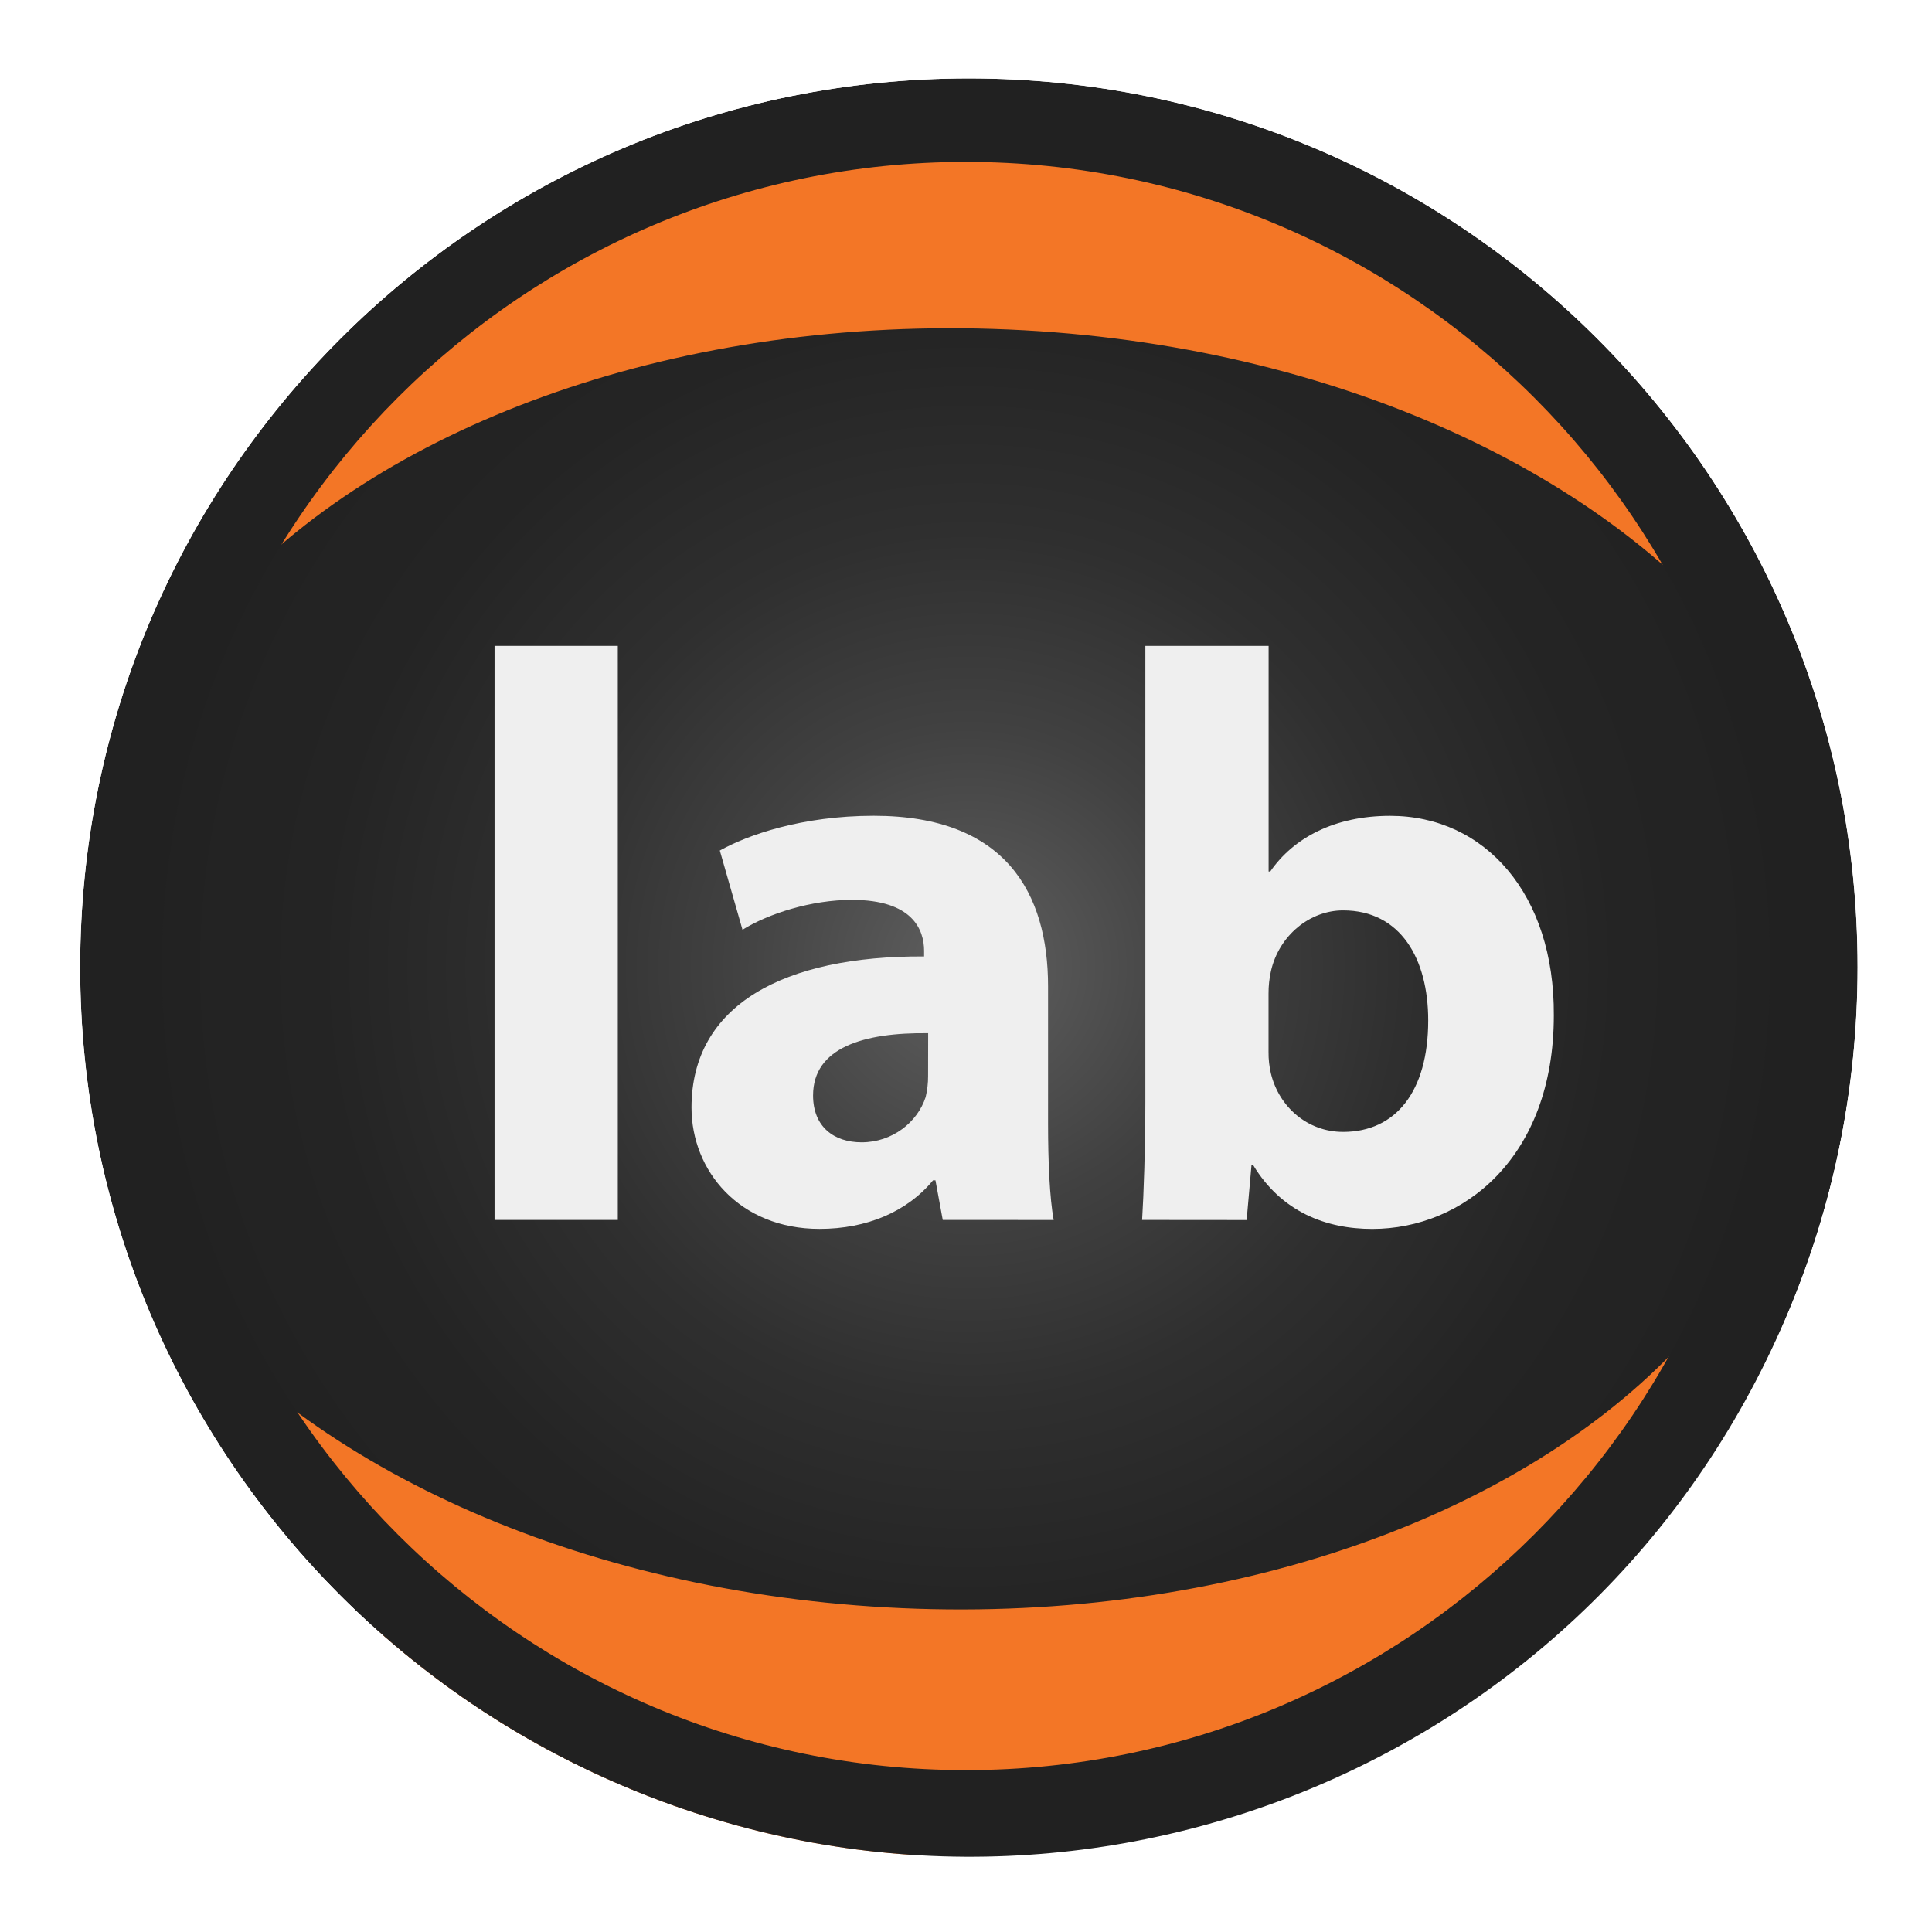
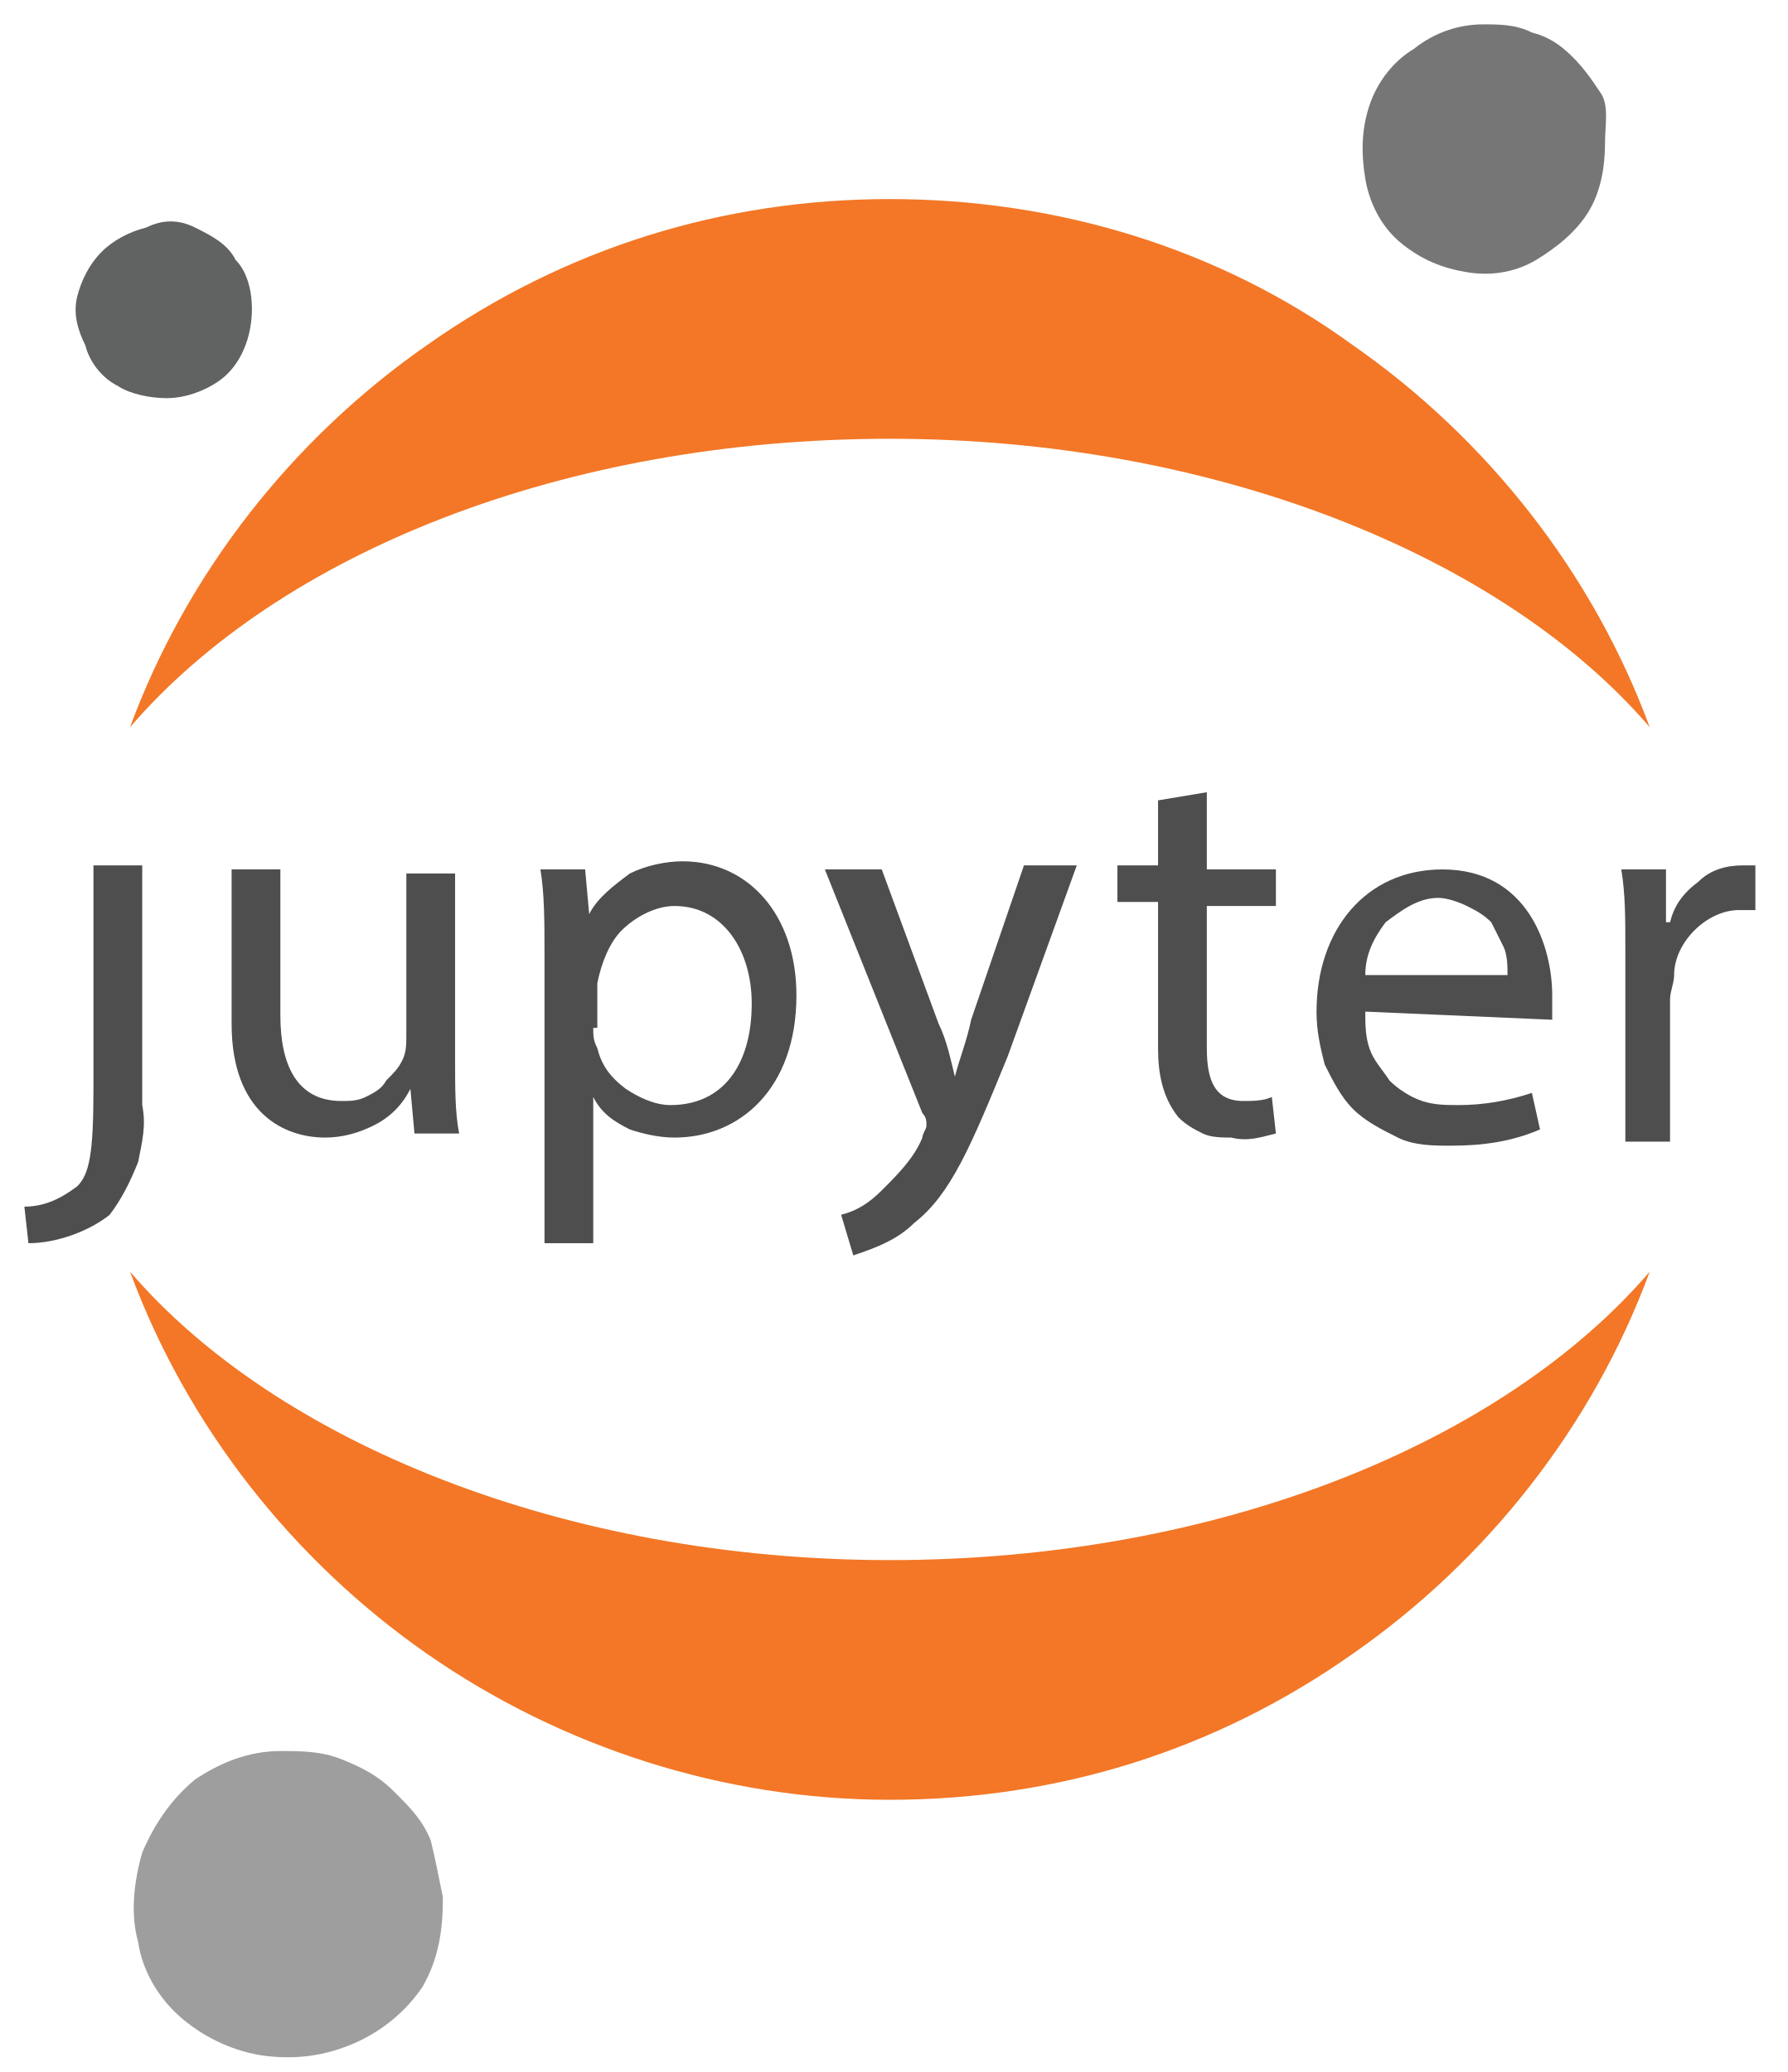
- <svg xmlns="http://www.w3.org/2000/svg" xmlns:xlink="http://www.w3.org/1999/xlink" width="1034.54" height="1034.53" viewBox="0 0 1034.54 1034.53">
-   <defs>
-     <radialGradient id="radial-gradient" cx="4502.02" cy="7209.75" r="7.44" gradientTransform="translate(-6690.76 5019.88) rotate(-90)" gradientUnits="userSpaceOnUse">
-       <stop offset="0" stop-color="#616161" />
-       <stop offset="0.05" stop-color="#5a5a5a" />
-       <stop offset="0.27" stop-color="#414141" />
-       <stop offset="0.49" stop-color="#2f2f2f" />
-       <stop offset="0.73" stop-color="#242424" />
-       <stop offset="1" stop-color="#212121" />
-     </radialGradient>
-     <linearGradient id="linear-gradient" x1="512.17" y1="520" x2="512.17" y2="504" gradientUnits="userSpaceOnUse">
-       <stop offset="0" stop-color="#bdbdbd" />
-       <stop offset="0.01" stop-color="#bebebe" />
-       <stop offset="0.26" stop-color="#dadada" />
-       <stop offset="0.51" stop-color="#efefef" />
-       <stop offset="0.76" stop-color="#fbfbfb" />
-       <stop offset="1" stop-color="#fff" />
-     </linearGradient>
-     <clipPath id="clip-path" transform="translate(6.82 5.86)">
-       <path d="M505.42,508.91h0a7.41,7.41,0,0,1,9.84-3.65h0a7.43,7.43,0,0,1,3.66,9.85h0a7.41,7.41,0,0,1-9.84,3.65h0A7.43,7.43,0,0,1,505.42,508.91Z" style="fill: none" />
-     </clipPath>
-     <radialGradient id="radial-gradient-2" cx="4502.27" cy="7209.33" r="14.87" xlink:href="#radial-gradient" />
-     <linearGradient id="linear-gradient-2" x1="511.75" y1="527.75" x2="511.75" y2="495.75" xlink:href="#linear-gradient" />
-     <clipPath id="clip-path-2" transform="translate(6.82 5.86)">
-       <path d="M498.25,505.58h0a14.83,14.83,0,0,1,19.69-7.29h0a14.87,14.87,0,0,1,7.33,19.7h0a14.83,14.83,0,0,1-19.69,7.29h0A14.87,14.87,0,0,1,498.25,505.58Z" style="fill: none" />
-     </clipPath>
-     <radialGradient id="radial-gradient-3" cx="4501.96" cy="7209.57" r="22.31" gradientTransform="translate(-6690.77 5019.88) rotate(-90)" xlink:href="#radial-gradient" />
-     <linearGradient id="linear-gradient-3" x1="511.99" y1="536.06" x2="511.99" y2="488.06" xlink:href="#linear-gradient" />
-     <clipPath id="clip-path-3" transform="translate(6.82 5.86)">
-       <path d="M491.73,502.8h0a22.25,22.25,0,0,1,29.53-10.94h0a22.31,22.31,0,0,1,11,29.55h0a22.25,22.25,0,0,1-29.53,10.94h0A22.31,22.31,0,0,1,491.73,502.8Z" style="fill: none" />
-     </clipPath>
-     <radialGradient id="radial-gradient-4" cx="4502.02" cy="7209.57" r="29.74" gradientTransform="translate(-6690.77 5019.88) rotate(-90)" xlink:href="#radial-gradient" />
-     <linearGradient id="linear-gradient-4" x1="511.99" y1="544" x2="511.99" y2="480" xlink:href="#linear-gradient" />
-     <clipPath id="clip-path-4" transform="translate(6.82 5.86)">
-       <path d="M485,499.65h0a29.67,29.67,0,0,1,39.38-14.59h0A29.75,29.75,0,0,1,539,524.46h0a29.67,29.67,0,0,1-39.38,14.59h0A29.75,29.75,0,0,1,485,499.65Z" style="fill: none" />
-     </clipPath>
-     <radialGradient id="radial-gradient-5" cx="4501.02" cy="7209.57" r="475.88" gradientTransform="translate(-382.39 1080.49) rotate(-90) scale(0.13 0.12)" xlink:href="#radial-gradient" />
-     <linearGradient id="linear-gradient-5" x1="511.99" y1="576" x2="511.99" y2="448" xlink:href="#linear-gradient" />
-     <clipPath id="clip-path-5" transform="translate(6.82 5.86)">
-       <path d="M458,487.31h0a59.34,59.34,0,0,1,78.75-29.18h0A59.5,59.5,0,0,1,566,536.93h0a59.34,59.34,0,0,1-78.75,29.18h0A59.5,59.5,0,0,1,458,487.31Z" style="fill: none" />
-     </clipPath>
-     <radialGradient id="radial-gradient-6" cx="4501.02" cy="7209.57" r="475.88" gradientTransform="translate(-1283.59 1643.12) rotate(-90) scale(0.25 0.25)" xlink:href="#radial-gradient" />
-     <linearGradient id="linear-gradient-6" x1="511.99" y1="640" x2="511.99" y2="384" xlink:href="#linear-gradient" />
-     <clipPath id="clip-path-6" transform="translate(6.82 5.86)">
-       <path d="M403.93,462.61h0a118.67,118.67,0,0,1,157.5-58.35h0a119,119,0,0,1,58.62,157.6h0a118.67,118.67,0,0,1-157.5,58.35h0A119,119,0,0,1,403.93,462.61Z" style="fill: none" />
-     </clipPath>
-     <radialGradient id="radial-gradient-7" cx="4503.02" cy="7209.57" r="475.88" gradientTransform="translate(-3085.98 2768.37) rotate(-90) scale(0.5 0.5)" xlink:href="#radial-gradient" />
-     <linearGradient id="linear-gradient-7" x1="511.99" y1="767" x2="511.99" y2="255" xlink:href="#linear-gradient" />
-     <clipPath id="clip-path-7" transform="translate(6.82 5.86)">
-       <path d="M295.87,412.22h0C350.47,293,491.51,240.7,610.87,295.52h0c119.36,54.81,171.86,195.93,117.25,315.2h0C673.51,730,532.48,782.24,413.11,727.43h0C293.75,672.61,241.26,531.49,295.87,412.22Z" style="fill: none" />
-     </clipPath>
-     <radialGradient id="radial-gradient-8" cx="4502.02" cy="7209.57" r="475.88" gradientTransform="translate(-6690.77 5019.88) rotate(-90)" xlink:href="#radial-gradient" />
-     <linearGradient id="linear-gradient-8" x1="511.99" y1="1024" x2="511.99" y2="0" xlink:href="#linear-gradient">
-       <stop offset="50%" stop-color="white">
-         <animate attributeName="stop-color" dur="1.5s" values="#777777;#ffffff;#777777" repeatCount="indefinite" />
-       </stop>
-     </linearGradient>
-     <clipPath id="clip-path-8" transform="translate(6.82 5.86)">
-       <path d="M79.74,314.45h0C189,75.91,471-28.59,709.75,81h0c238.73,109.63,343.71,391.87,234.5,630.41h0C835,950,553,1054.48,314.24,944.86h0C75.51,835.23-29.48,553,79.74,314.45Z" style="fill: none" />
-     </clipPath>
-   </defs>
-   <g id="_16X16" data-name="16X16">
-     <rect x="511.55" y="510.43" width="14.87" height="14.87" rx="7.44" ry="7.44" style="fill: url(#radial-gradient)" />
-     <path d="M512.17,504.56a7.44,7.44,0,0,1,7.44,7.44h0a7.44,7.44,0,0,1-7.44,7.44h0a7.44,7.44,0,0,1-7.44-7.44h0a7.44,7.44,0,0,1,7.44-7.44h0m0-.56a8,8,0,1,0,8,8,8,8,0,0,0-8-8Z" transform="translate(6.82 5.86)" style="fill: url(#linear-gradient)" />
-     <g style="clip-path: url(#clip-path)">
-       <g id="Canvas">
-         <g id="logo">
-           <g id="g">
-             <g id="path">
-               <g id="path8_fill" data-name="path8 fill">
-                 <path id="path1_fill" data-name="path1 fill" d="M511.74,517.37a8.39,8.39,0,0,1-6.28-2.69,6.8,6.8,0,0,0,2.36,3.37,6.73,6.73,0,0,0,10.37-3A8.39,8.39,0,0,1,511.74,517.37Z" transform="translate(6.82 5.86)" style="fill: #f37626" />
-               </g>
-             </g>
-             <g id="path-2" data-name="path">
-               <g id="path9_fill" data-name="path9 fill">
-                 <path id="path2_fill" data-name="path2 fill" d="M512.38,506.66a8.39,8.39,0,0,1,6.28,2.69A6.8,6.8,0,0,0,516.3,506a6.73,6.73,0,0,0-10.37,3A8.4,8.4,0,0,1,512.38,506.66Z" transform="translate(6.82 5.86)" style="fill: #f37626" />
-               </g>
-             </g>
-           </g>
-         </g>
-       </g>
-       <path d="M512.15,520.07a8.08,8.08,0,1,1,8.08-8.08A8.09,8.09,0,0,1,512.15,520.07Zm0-14.81a6.73,6.73,0,1,0,6.73,6.73A6.74,6.74,0,0,0,512.15,505.26Z" transform="translate(6.82 5.86)" style="fill: #212121" />
-     </g>
-     <path d="M508.2,509.31h1v4.8h-1Z" transform="translate(6.82 5.86)" style="fill: #efefef" />
-     <path d="M512,514.12l-.06-.33h0a1.2,1.2,0,0,1-.95.41,1,1,0,0,1-1.07-1c0-.86.77-1.27,1.95-1.26v0c0-.18-.09-.43-.6-.43a1.87,1.87,0,0,0-.92.25l-.19-.66a2.74,2.74,0,0,1,1.29-.29,1.29,1.29,0,0,1,1.46,1.43v1.15a5.12,5.12,0,0,0,0,.8Zm-.12-1.56c-.54,0-1,.12-1,.52a.37.37,0,0,0,.41.39.56.56,0,0,0,.54-.38.74.74,0,0,0,0-.18Z" transform="translate(6.82 5.86)" style="fill: #efefef" />
-     <path d="M513.62,514.12c0-.22,0-.62,0-1v-3.81h1v1.89h0a1.17,1.17,0,0,1,1-.47c.79,0,1.38.66,1.37,1.67a1.59,1.59,0,0,1-1.52,1.79,1.1,1.1,0,0,1-1-.53h0l0,.46Zm1.06-1.41a.75.75,0,0,0,0,.18.62.62,0,0,0,.6.49c.44,0,.71-.34.71-.93s-.23-.92-.71-.92a.64.64,0,0,0-.6.51.85.85,0,0,0,0,.19Z" transform="translate(6.82 5.86)" style="fill: #efefef" />
+ <svg xmlns="http://www.w3.org/2000/svg" version="1.1" id="Layer_1" x="0px" y="0px" viewBox="0 0 44 51" style="enable-background:new 0 0 44 51;" xml:space="preserve">
+   <style type="text/css">
+ 	.st0{fill:#4E4E4E;}
+ 	.st1{fill:#767677;}
+ 	.st2{fill:#F37726;}
+ 	.st3{fill:#9E9E9E;}
+ 	.st4{fill:#616262;}
+ </style>
+   <g id="g">
+     <path id="path0_fill" class="st0" d="M2.3,26.8c0,1.6-0.1,2.1-0.4,2.4c-0.4,0.3-0.8,0.5-1.3,0.5l0.1,0.9c0.7,0,1.5-0.3,2-0.7   c0.3-0.4,0.5-0.8,0.7-1.3c0.1-0.5,0.2-0.9,0.1-1.4v-5.9H2.3V26.8L2.3,26.8z" />
+     <path id="path1_fill" class="st0" d="M11.2,26.1c0,0.7,0,1.3,0.1,1.8h-1.1l-0.1-1.1c-0.2,0.4-0.5,0.7-0.9,0.9   c-0.4,0.2-0.8,0.3-1.2,0.3c-1,0-2.3-0.6-2.3-2.8v-3.8h1.2V25c0,1.2,0.4,2.1,1.5,2.1c0.2,0,0.4,0,0.6-0.1s0.4-0.2,0.5-0.4   c0.2-0.2,0.3-0.3,0.4-0.5c0.1-0.2,0.1-0.4,0.1-0.6v-4h1.2L11.2,26.1L11.2,26.1z" />
+     <path id="path2_fill" class="st0" d="M13.4,23.5c0-0.8,0-1.5-0.1-2.1h1.1l0.1,1.1c0.2-0.4,0.6-0.7,1-1c0.4-0.2,0.9-0.3,1.3-0.3   c1.6,0,2.8,1.3,2.8,3.3c0,2.3-1.4,3.5-3,3.5c-0.4,0-0.8-0.1-1.1-0.2c-0.4-0.2-0.7-0.4-0.9-0.8l0,0v3.6h-1.2V23.5L13.4,23.5z    M14.6,25.3c0,0.2,0,0.3,0.1,0.5c0.1,0.4,0.3,0.7,0.7,1c0.3,0.2,0.7,0.4,1.1,0.4c1.3,0,2-1,2-2.5c0-1.3-0.7-2.4-1.9-2.4   c-0.5,0-1,0.3-1.3,0.6s-0.5,0.8-0.6,1.3V25.3z" />
+     <path id="path3_fill" class="st0" d="M21.7,21.4l1.4,3.8c0.2,0.4,0.3,0.9,0.4,1.3c0.1-0.4,0.3-0.9,0.4-1.4l1.3-3.8h1.3L24.8,26   c-0.9,2.2-1.4,3.4-2.3,4.1c-0.4,0.4-0.9,0.6-1.5,0.8l-0.3-1c0.4-0.1,0.7-0.3,1-0.6c0.4-0.4,0.8-0.8,1-1.3c0-0.1,0.1-0.2,0.1-0.3   c0-0.1,0-0.2-0.1-0.3l-2.4-6L21.7,21.4L21.7,21.4z" />
+     <path id="path4_fill" class="st0" d="M29.7,19.5v1.9h1.7v0.9h-1.7v3.5c0,0.8,0.2,1.3,0.9,1.3c0.2,0,0.5,0,0.7-0.1l0.1,0.9   C31,28,30.7,28.1,30.3,28c-0.2,0-0.5,0-0.7-0.1c-0.2-0.1-0.4-0.2-0.6-0.4c-0.4-0.5-0.5-1.1-0.5-1.7v-3.6h-1v-0.9h1v-1.6L29.7,19.5z   " />
+     <path id="path5_fill" class="st0" d="M33.6,24.9c0,0.3,0,0.6,0.1,0.9c0.1,0.3,0.3,0.5,0.5,0.8c0.2,0.2,0.5,0.4,0.8,0.5   c0.3,0.1,0.6,0.1,0.9,0.1c0.6,0,1.2-0.1,1.8-0.3l0.2,0.9c-0.7,0.3-1.4,0.4-2.2,0.4c-0.4,0-0.9,0-1.3-0.2c-0.4-0.2-0.8-0.4-1.1-0.7   c-0.3-0.3-0.5-0.7-0.7-1.1c-0.1-0.4-0.2-0.8-0.2-1.3c0-2,1.2-3.5,3.1-3.5c2.1,0,2.7,1.9,2.7,3.1c0,0.2,0,0.4,0,0.6L33.6,24.9   L33.6,24.9z M37.1,24c0-0.2,0-0.5-0.1-0.7c-0.1-0.2-0.2-0.4-0.3-0.6c-0.2-0.2-0.4-0.3-0.6-0.4c-0.2-0.1-0.5-0.2-0.7-0.2   c-0.5,0-0.9,0.3-1.3,0.6c-0.3,0.4-0.5,0.8-0.5,1.3H37.1z" />
+     <path id="path6_fill" class="st0" d="M40,23.4c0-0.8,0-1.4-0.1-2H41v1.3h0.1c0.1-0.4,0.3-0.7,0.7-1c0.3-0.3,0.7-0.4,1.1-0.4   c0.1,0,0.2,0,0.3,0v1.1c-0.1,0-0.3,0-0.4,0c-0.4,0-0.8,0.2-1.1,0.5c-0.3,0.3-0.5,0.7-0.5,1.1c0,0.2-0.1,0.4-0.1,0.6v3.5H40L40,23.4   L40,23.4z" />
  </g>
-   <g id="_32x32" data-name="32x32">
-     <rect x="503.7" y="502.74" width="29.74" height="29.74" rx="14.87" ry="14.87" style="fill: url(#radial-gradient-2)" />
-     <path d="M511.75,496.88a14.87,14.87,0,0,1,14.87,14.87h0a14.87,14.87,0,0,1-14.87,14.87h0a14.87,14.87,0,0,1-14.87-14.87h0a14.87,14.87,0,0,1,14.87-14.87h0m0-1.13a16,16,0,1,0,16,16,16,16,0,0,0-16-16Z" transform="translate(6.82 5.86)" style="fill: url(#linear-gradient-2)" />
-     <g style="clip-path: url(#clip-path-2)">
-       <g id="Canvas-2" data-name="Canvas">
-         <g id="logo-2" data-name="logo">
-           <g id="g-2" data-name="g">
-             <g id="path-3" data-name="path">
-               <g id="path8_fill-2" data-name="path8 fill">
-                 <path id="path1_fill-2" data-name="path1 fill" d="M510.89,522.49c-5.47-.18-10.18-2.33-12.57-5.37a13.59,13.59,0,0,0,4.72,6.75,13.45,13.45,0,0,0,20.73-5.92C521.2,520.82,516.36,522.67,510.89,522.49Z" transform="translate(6.82 5.86)" style="fill: #f37626" />
-               </g>
-             </g>
-             <g id="path-4" data-name="path">
-               <g id="path9_fill-2" data-name="path9 fill">
-                 <path id="path2_fill-2" data-name="path2 fill" d="M512.16,501.07c5.47.18,10.18,2.33,12.57,5.37A13.59,13.59,0,0,0,520,499.7a13.45,13.45,0,0,0-20.73,5.92C501.86,502.75,506.69,500.9,512.16,501.07Z" transform="translate(6.82 5.86)" style="fill: #f37626" />
-               </g>
-             </g>
-           </g>
-         </g>
-       </g>
-       <path d="M511.71,527.9a16.16,16.16,0,1,1,16.16-16.16A16.18,16.18,0,0,1,511.71,527.9Zm0-29.62a13.46,13.46,0,1,0,13.46,13.46A13.47,13.47,0,0,0,511.71,498.28Z" transform="translate(6.82 5.86)" style="fill: #212121" />
-     </g>
-     <path d="M503.81,506.38h2.06V516h-2.06Z" transform="translate(6.82 5.86)" style="fill: #efefef" />
-     <path d="M511.31,516l-.12-.66h0a2.39,2.39,0,0,1-1.9.81,2,2,0,0,1-2.14-2c0-1.72,1.55-2.54,3.89-2.53v-.09c0-.35-.19-.85-1.21-.85a3.74,3.74,0,0,0-1.83.5l-.38-1.33a5.49,5.49,0,0,1,2.58-.58,2.58,2.58,0,0,1,2.92,2.85v2.3a10.23,10.23,0,0,0,.09,1.61Zm-.24-3.12c-1.08,0-1.93.24-1.93,1a.74.74,0,0,0,.81.78,1.13,1.13,0,0,0,1.07-.76,1.47,1.47,0,0,0,0-.35Z" transform="translate(6.82 5.86)" style="fill: #efefef" />
-     <path d="M514.65,516c0-.43.05-1.23.05-2v-7.63h2.06v3.77h0a2.34,2.34,0,0,1,2-.93c1.59,0,2.75,1.31,2.74,3.34,0,2.38-1.52,3.57-3,3.57a2.2,2.2,0,0,1-2-1.07h0l-.08.92Zm2.12-2.81a1.5,1.5,0,0,0,0,.37,1.25,1.25,0,0,0,1.21,1c.88,0,1.42-.68,1.42-1.87,0-1-.46-1.84-1.42-1.84a1.28,1.28,0,0,0-1.21,1,1.7,1.7,0,0,0,0,.38Z" transform="translate(6.82 5.86)" style="fill: #efefef" />
-   </g>
-   <g id="_48x48" data-name="48x48">
-     <rect x="496.5" y="495.61" width="44.61" height="44.61" rx="22.31" ry="22.31" style="fill: url(#radial-gradient-3)" />
-     <path d="M512,489.75a22.31,22.31,0,0,1,22.31,22.31h0A22.31,22.31,0,0,1,512,534.37h0a22.31,22.31,0,0,1-22.31-22.31h0A22.31,22.31,0,0,1,512,489.75h0m0-1.69a24,24,0,1,0,24,24,24,24,0,0,0-24-24Z" transform="translate(6.82 5.86)" style="fill: url(#linear-gradient-3)" />
-     <g style="clip-path: url(#clip-path-3)">
-       <g id="Canvas-3" data-name="Canvas">
-         <g id="logo-3" data-name="logo">
-           <g id="g-3" data-name="g">
-             <g id="path-5" data-name="path">
-               <g id="path8_fill-3" data-name="path8 fill">
-                 <path id="path1_fill-3" data-name="path1 fill" d="M510.7,528.16c-8.2-.27-15.27-3.5-18.85-8.06a20.39,20.39,0,0,0,7.07,10.12,20.18,20.18,0,0,0,31.1-8.89C526.16,525.66,518.9,528.43,510.7,528.16Z" transform="translate(6.82 5.86)" style="fill: #f37626" />
-               </g>
-             </g>
-             <g id="path-6" data-name="path">
-               <g id="path9_fill-3" data-name="path9 fill">
-                 <path id="path2_fill-3" data-name="path2 fill" d="M512.6,496c8.2.27,15.27,3.5,18.85,8.06A20.39,20.39,0,0,0,524.38,494a20.18,20.18,0,0,0-31.1,8.89C497.15,498.55,504.4,495.78,512.6,496Z" transform="translate(6.82 5.86)" style="fill: #f37626" />
-               </g>
-             </g>
-           </g>
-         </g>
-       </g>
-       <path d="M511.92,536.28A24.25,24.25,0,1,1,536.17,512,24.27,24.27,0,0,1,511.92,536.28Zm0-44.43A20.18,20.18,0,1,0,532.1,512,20.21,20.21,0,0,0,511.92,491.85Z" transform="translate(6.82 5.86)" style="fill: #212121" />
-     </g>
-     <path d="M500.08,504h3.09v14.41h-3.09Z" transform="translate(6.82 5.86)" style="fill: #efefef" />
-     <path d="M511.33,518.41l-.18-1h-.06a3.59,3.59,0,0,1-2.85,1.22,3,3,0,0,1-3.21-3c0-2.58,2.32-3.81,5.84-3.79v-.14c0-.53-.28-1.28-1.81-1.28a5.61,5.61,0,0,0-2.75.75l-.57-2a8.23,8.23,0,0,1,3.87-.87c3.32,0,4.37,1.95,4.37,4.28V516a15.35,15.35,0,0,0,.14,2.41Zm-.37-4.69c-1.63,0-2.89.37-2.89,1.56a1.11,1.11,0,0,0,1.22,1.18,1.69,1.69,0,0,0,1.61-1.14,2.21,2.21,0,0,0,.06-.53Z" transform="translate(6.82 5.86)" style="fill: #efefef" />
-     <path d="M516.34,518.41c0-.65.08-1.85.08-3V504h3.09v5.66h0a3.51,3.51,0,0,1,3-1.4c2.38,0,4.13,2,4.11,5,0,3.57-2.28,5.36-4.56,5.36a3.3,3.3,0,0,1-3-1.6h0l-.12,1.38Zm3.17-4.22a2.25,2.25,0,0,0,.06.55,1.87,1.87,0,0,0,1.81,1.46c1.32,0,2.14-1,2.14-2.8,0-1.54-.69-2.76-2.14-2.76a1.92,1.92,0,0,0-1.81,1.52,2.55,2.55,0,0,0-.06.57Z" transform="translate(6.82 5.86)" style="fill: #efefef" />
-   </g>
-   <g id="_64x64" data-name="64x64">
-     <rect x="489.06" y="488.12" width="59.48" height="59.48" rx="29.74" ry="29.74" style="fill: url(#radial-gradient-4)" />
-     <path d="M512,482.26A29.74,29.74,0,0,1,541.73,512h0A29.74,29.74,0,0,1,512,541.74h0A29.74,29.74,0,0,1,482.25,512h0A29.74,29.74,0,0,1,512,482.26h0m0-2.26a32,32,0,1,0,32,32,32,32,0,0,0-32-32Z" transform="translate(6.82 5.86)" style="fill: url(#linear-gradient-4)" />
-     <g style="clip-path: url(#clip-path-4)">
-       <g id="Canvas-4" data-name="Canvas">
-         <g id="logo-4" data-name="logo">
-           <g id="g-4" data-name="g">
-             <g id="path-8" data-name="path">
-               <g id="path8_fill-5" data-name="path8 fill">
-                 <path id="path1_fill-4" data-name="path1 fill" d="M510.27,533.47c-10.94-.35-20.36-4.66-25.13-10.75a27.18,27.18,0,0,0,9.43,13.5A26.91,26.91,0,0,0,536,524.37C530.88,530.14,521.21,533.83,510.27,533.47Z" transform="translate(6.82 5.86)" style="fill: #f37626" />
-               </g>
-             </g>
-             <g id="path-9" data-name="path">
-               <g id="path9_fill-4" data-name="path9 fill">
-                 <path id="path2_fill-4" data-name="path2 fill" d="M512.81,490.64c10.94.35,20.36,4.66,25.13,10.75a27.18,27.18,0,0,0-9.43-13.5A26.91,26.91,0,0,0,487,499.74C492.2,494,501.87,490.29,512.81,490.64Z" transform="translate(6.82 5.86)" style="fill: #f37626" />
-               </g>
-             </g>
-           </g>
-         </g>
-       </g>
-       <path d="M511.9,544.29A32.33,32.33,0,1,1,544.22,512,32.37,32.37,0,0,1,511.9,544.29Zm0-59.24A26.91,26.91,0,1,0,538.81,512,26.94,26.94,0,0,0,511.9,485.05Z" transform="translate(6.82 5.86)" style="fill: #212121" />
-     </g>
-     <path d="M496.11,501.25h4.12v19.21h-4.12Z" transform="translate(6.82 5.86)" style="fill: #efefef" />
-     <path d="M511.11,520.46l-.24-1.33h-.08a4.78,4.78,0,0,1-3.8,1.62,4.06,4.06,0,0,1-4.29-4.06c0-3.44,3.09-5.09,7.78-5.06v-.19c0-.7-.38-1.7-2.41-1.7a7.48,7.48,0,0,0-3.66,1l-.76-2.65a11,11,0,0,1,5.15-1.16c4.42,0,5.83,2.6,5.83,5.71v4.6a20.46,20.46,0,0,0,.19,3.22Zm-.49-6.25c-2.17,0-3.85.49-3.85,2.08a1.48,1.48,0,0,0,1.63,1.57,2.25,2.25,0,0,0,2.14-1.52,2.94,2.94,0,0,0,.08-.7Z" transform="translate(6.82 5.86)" style="fill: #efefef" />
-     <path d="M517.79,520.46c.05-.87.11-2.46.11-3.95V501.25H522v7.55h.05a4.68,4.68,0,0,1,4-1.87c3.17,0,5.51,2.62,5.48,6.68,0,4.76-3,7.14-6.08,7.14a4.4,4.4,0,0,1-4-2.14h-.05l-.16,1.84Zm4.23-5.63a3,3,0,0,0,.08.73,2.49,2.49,0,0,0,2.41,1.95c1.76,0,2.85-1.35,2.85-3.73,0-2.06-.92-3.68-2.85-3.68a2.55,2.55,0,0,0-2.41,2,3.41,3.41,0,0,0-.08.76Z" transform="translate(6.82 5.86)" style="fill: #efefef" />
-   </g>
-   <g id="_128x128" data-name="128x128">
-     <rect x="459.32" y="458.38" width="118.97" height="118.97" rx="59.48" ry="59.48" style="fill: url(#radial-gradient-5)" />
-     <path d="M512,452.52A59.48,59.48,0,0,1,571.48,512h0A59.48,59.48,0,0,1,512,571.48h0A59.48,59.48,0,0,1,452.51,512h0A59.48,59.48,0,0,1,512,452.52h0m0-4.52a64,64,0,1,0,64,64,64.07,64.07,0,0,0-64-64Z" transform="translate(6.82 5.86)" style="fill: url(#linear-gradient-5)" />
-     <g style="clip-path: url(#clip-path-5)">
-       <g id="Canvas-5" data-name="Canvas">
-         <g id="logo-5" data-name="logo">
-           <g id="g-5" data-name="g">
-             <g id="path-11" data-name="path">
-               <g id="path8_fill-7" data-name="path8 fill">
-                 <path id="path1_fill-5" data-name="path1 fill" d="M508.55,554.95c-21.87-.71-40.72-9.33-50.26-21.49a54.36,54.36,0,0,0,18.86,27,53.82,53.82,0,0,0,82.93-23.7C549.78,548.27,530.42,555.66,508.55,554.95Z" transform="translate(6.82 5.86)" style="fill: #f37626" />
-               </g>
-             </g>
-             <g id="path-12" data-name="path">
-               <g id="path9_fill-5" data-name="path9 fill">
-                 <path id="path2_fill-5" data-name="path2 fill" d="M513.63,469.29c21.87.71,40.72,9.33,50.26,21.49a54.36,54.36,0,0,0-18.86-27,53.82,53.82,0,0,0-82.93,23.7C472.4,476,491.76,468.58,513.63,469.29Z" transform="translate(6.82 5.86)" style="fill: #f37626" />
-               </g>
-             </g>
-           </g>
-         </g>
-       </g>
-       <path d="M511.8,576.58a64.66,64.66,0,1,1,64.66-64.66A64.73,64.73,0,0,1,511.8,576.58Zm0-118.48a53.82,53.82,0,1,0,53.82,53.82A53.88,53.88,0,0,0,511.8,458.1Z" transform="translate(6.82 5.86)" style="fill: #212121" />
-     </g>
-     <path d="M480.24,490.51h8.25v38.42h-8.25Z" transform="translate(6.82 5.86)" style="fill: #efefef" />
-     <path d="M510.24,528.92l-.49-2.65h-.16a9.57,9.57,0,0,1-7.59,3.25c-5.37,0-8.57-3.9-8.57-8.12,0-6.87,6.18-10.17,15.57-10.12v-.38c0-1.41-.76-3.41-4.83-3.41a15,15,0,0,0-7.32,2l-1.52-5.3a22,22,0,0,1,10.31-2.33c8.84,0,11.66,5.19,11.66,11.42v9.2a40.93,40.93,0,0,0,.38,6.44Zm-1-12.5c-4.34-.05-7.7,1-7.7,4.17a3,3,0,0,0,3.25,3.14,4.5,4.5,0,0,0,4.29-3,5.89,5.89,0,0,0,.16-1.41Z" transform="translate(6.82 5.86)" style="fill: #efefef" />
-     <path d="M523.59,528.92c.11-1.73.22-4.92.22-7.9V490.51H532v15.1h.11c1.57-2.27,4.34-3.73,8-3.73,6.35,0,11,5.25,11,13.36,0,9.52-6.08,14.28-12.15,14.28a8.81,8.81,0,0,1-8-4.27h-.11l-.33,3.68ZM532,517.67a6,6,0,0,0,.16,1.46A5,5,0,0,0,537,523c3.53,0,5.7-2.71,5.7-7.47,0-4.11-1.84-7.36-5.7-7.36a5.11,5.11,0,0,0-4.83,4.06,6.81,6.81,0,0,0-.16,1.51Z" transform="translate(6.82 5.86)" style="fill: #efefef" />
-   </g>
-   <g id="_256x256" data-name="256x256">
-     <rect x="399.84" y="398.89" width="237.94" height="237.94" rx="118.97" ry="118.97" style="fill: url(#radial-gradient-6)" />
-     <path d="M512,393A119,119,0,0,1,631,512h0A119,119,0,0,1,512,631h0A119,119,0,0,1,393,512h0A119,119,0,0,1,512,393h0m0-9A128,128,0,1,0,640,512,128.14,128.14,0,0,0,512,384Z" transform="translate(6.82 5.86)" style="fill: url(#linear-gradient-6)" />
-     <g style="clip-path: url(#clip-path-6)">
-       <g id="Canvas-6" data-name="Canvas">
-         <g id="logo-6" data-name="logo">
-           <g id="g-6" data-name="g">
-             <g id="path-14" data-name="path">
-               <g id="path8_fill-9" data-name="path8 fill">
-                 <path id="path1_fill-6" data-name="path1 fill" d="M505.11,597.9c-43.74-1.42-81.44-18.66-100.52-43a108.73,108.73,0,0,0,37.73,54,107.63,107.63,0,0,0,165.87-47.4C587.56,584.54,548.85,599.31,505.11,597.9Z" transform="translate(6.82 5.86)" style="fill: #f37626" />
-               </g>
-             </g>
-             <g id="path-15" data-name="path">
-               <g id="path9_fill-6" data-name="path9 fill">
-                 <path id="path2_fill-6" data-name="path2 fill" d="M515.26,426.57c43.74,1.42,81.44,18.66,100.52,43a108.73,108.73,0,0,0-37.73-54A107.63,107.63,0,0,0,412.19,463C432.81,440,471.52,425.16,515.26,426.57Z" transform="translate(6.82 5.86)" style="fill: #f37626" />
-               </g>
-             </g>
-           </g>
-         </g>
-       </g>
-       <path d="M511.61,641.17A129.32,129.32,0,1,1,640.92,511.85,129.46,129.46,0,0,1,511.61,641.17Zm0-237A107.64,107.64,0,1,0,619.25,511.85,107.76,107.76,0,0,0,511.61,404.21Z" transform="translate(6.82 5.86)" style="fill: #212121" />
-     </g>
-     <path d="M448.48,469H465v76.84H448.48Z" transform="translate(6.82 5.86)" style="fill: #efefef" />
-     <path d="M508.48,545.85l-1-5.3h-.33c-3.47,4.22-8.9,6.49-15.19,6.49-10.74,0-17.14-7.79-17.14-16.23,0-13.74,12.37-20.35,31.14-20.24v-.76c0-2.81-1.52-6.82-9.66-6.82a29.9,29.9,0,0,0-14.65,4l-3-10.61c3.69-2.06,11-4.65,20.61-4.65,17.68,0,23.33,10.39,23.33,22.84V533a81.86,81.86,0,0,0,.76,12.88Zm-2-25c-8.68-.11-15.41,1.95-15.41,8.33,0,4.22,2.82,6.28,6.51,6.28a9,9,0,0,0,8.57-6.06,11.78,11.78,0,0,0,.33-2.81Z" transform="translate(6.82 5.86)" style="fill: #efefef" />
-     <path d="M535.18,545.85c.22-3.46.43-9.85.43-15.8V469H552.1v30.19h.22c3.15-4.55,8.68-7.47,16.06-7.47,12.69,0,22,10.5,21.92,26.73,0,19-12.15,28.57-24.3,28.57-6.18,0-12.15-2.27-15.95-8.55h-.22l-.65,7.36Zm16.93-22.51a12,12,0,0,0,.33,2.92,10,10,0,0,0,9.66,7.79c7.05,0,11.39-5.41,11.39-14.93,0-8.22-3.69-14.72-11.39-14.72a10.21,10.21,0,0,0-9.66,8.12,13.62,13.62,0,0,0-.33,3Z" transform="translate(6.82 5.86)" style="fill: #efefef" />
-   </g>
-   <g id="_512x512" data-name="512x512">
-     <rect x="280.87" y="278.92" width="475.88" height="475.88" rx="237.94" ry="237.94" style="fill: url(#radial-gradient-7)" />
-     <path d="M512,273.06c131.41,0,237.94,106.53,237.94,237.94h0c0,131.41-106.53,237.94-237.94,237.94h0c-131.41,0-237.94-106.53-237.94-237.94h0c0-131.41,106.53-237.94,237.94-237.94h0M512,255c-141.16,0-256,114.84-256,256S370.83,767,512,767,768,652.16,768,511,653.15,255,512,255Z" transform="translate(6.82 5.86)" style="fill: url(#linear-gradient-7)" />
-     <g style="clip-path: url(#clip-path-7)">
-       <g id="Canvas-7" data-name="Canvas">
-         <g id="logo-7" data-name="logo">
-           <g id="g-7" data-name="g">
-             <g id="path-17" data-name="path">
-               <g id="path8_fill-11" data-name="path8 fill">
-                 <path id="path1_fill-7" data-name="path1 fill" d="M498.23,682.8c-87.48-2.83-162.88-37.31-201-86a217.45,217.45,0,0,0,75.46,108A215.26,215.26,0,0,0,704.38,610C663.13,656.09,585.72,685.63,498.23,682.8Z" transform="translate(6.82 5.86)" style="fill: #f37626" />
-               </g>
-             </g>
-             <g id="path-18" data-name="path">
-               <g id="path9_fill-7" data-name="path9 fill">
-                 <path id="path2_fill-7" data-name="path2 fill" d="M518.53,340.14c87.49,2.83,162.88,37.31,201,86a217.46,217.46,0,0,0-75.46-108,215.26,215.26,0,0,0-331.74,94.79C353.63,366.95,431,337.31,518.53,340.14Z" transform="translate(6.82 5.86)" style="fill: #f37626" />
-               </g>
-             </g>
-           </g>
-         </g>
-       </g>
-       <path d="M511.22,769.34c-142.61,0-258.63-116-258.63-258.63s116-258.63,258.63-258.63,258.63,116,258.63,258.63S653.83,769.34,511.22,769.34Zm0-473.92c-118.71,0-215.29,96.58-215.29,215.28S392.51,726,511.22,726,726.51,629.41,726.51,510.7,629.93,295.42,511.22,295.42Z" transform="translate(6.82 5.86)" style="fill: #212121" />
-     </g>
-     <path d="M385,425h33V578.7H385Z" transform="translate(6.82 5.86)" style="fill: #efefef" />
-     <path d="M505,578.7l-2-10.61h-.65c-6.94,8.44-17.79,13-30.38,13-21.48,0-34.28-15.58-34.28-32.46,0-27.49,24.74-40.69,62.28-40.47v-1.52c0-5.63-3-13.64-19.31-13.64-10.85,0-22.35,3.68-29.29,8l-6.08-21.21c7.38-4.11,21.92-9.31,41.23-9.31,35.37,0,46.65,20.78,46.65,45.67v36.79c0,10.17.44,19.91,1.52,25.76Zm-3.91-50c-17.36-.22-30.81,3.89-30.81,16.67,0,8.44,5.64,12.55,13,12.55a18,18,0,0,0,17.14-12.12,23.55,23.55,0,0,0,.65-5.63Z" transform="translate(6.82 5.86)" style="fill: #efefef" />
-     <path d="M558.37,578.7c.43-6.93.87-19.7.87-31.6V425h33v60.39h.44c6.29-9.09,17.36-14.93,32.11-14.93,25.39,0,44,21,43.83,53.46,0,38.1-24.3,57.14-48.61,57.14-12.37,0-24.3-4.54-31.9-17.1h-.43l-1.3,14.72Zm33.85-45a24,24,0,0,0,.65,5.84c2.17,8.88,9.76,15.59,19.31,15.59,14.1,0,22.78-10.82,22.78-29.87,0-16.45-7.38-29.44-22.78-29.44-8.9,0-17.14,6.71-19.31,16.23a27.25,27.25,0,0,0-.65,6.06Z" transform="translate(6.82 5.86)" style="fill: #efefef" />
-   </g>
-   <g id="_1024x1024" data-name="1024x1024">
-     <rect x="42.93" y="41.98" width="951.75" height="951.75" rx="475.88" ry="475.88" style="fill: url(#radial-gradient-8)" />
-     <path d="M512,36.12c262.82,0,475.88,213.06,475.88,475.88h0c0,262.82-213.06,475.88-475.88,475.88h0C249.17,987.88,36.12,774.82,36.12,512h0C36.12,249.18,249.17,36.12,512,36.12h0M512,0C229.67,0,0,229.68,0,512s229.68,512,512,512,512-229.68,512-512S794.31,0,512,0Z" transform="translate(6.82 5.86)" style="fill: url(#linear-gradient-8)" />
-     <g style="clip-path: url(#clip-path-8)">
-       <g id="Canvas-8" data-name="Canvas">
-         <g id="logo-8" data-name="logo">
-           <g id="g-8" data-name="g">
-             <g id="path-20" data-name="path">
-               <g id="path8_fill-13" data-name="path8 fill">
-                 <path id="path1_fill-8" data-name="path1 fill" d="M484.47,855.59c-175-5.66-325.76-74.63-402.1-172A434.9,434.9,0,0,0,233.29,899.57,430.53,430.53,0,0,0,896.76,710C814.27,802.17,659.45,861.25,484.47,855.59Z" transform="translate(6.82 5.86)" style="fill: #f37626" />
-               </g>
-             </g>
-             <g id="path-21" data-name="path">
-               <g id="path9_fill-8" data-name="path9 fill">
-                 <path id="path2_fill-8" data-name="path2 fill" d="M525.07,170.28c175,5.66,325.76,74.63,402.1,172A434.91,434.91,0,0,0,776.26,126.3,430.53,430.53,0,0,0,112.79,315.89C195.28,223.9,350.1,164.62,525.07,170.28Z" transform="translate(6.82 5.86)" style="fill: #f37626" />
-               </g>
-             </g>
-           </g>
-         </g>
-       </g>
-       <path d="M510.45,1028.67c-285.23,0-517.27-232-517.27-517.27S225.23-5.86,510.45-5.86s517.27,232,517.27,517.27S795.68,1028.67,510.45,1028.67Zm0-947.84C273,80.84,79.88,274,79.88,511.41S273,942,510.45,942,941,748.82,941,511.41,747.87,80.84,510.45,80.84Z" transform="translate(6.82 5.86)" style="fill: #212121" />
-     </g>
-     <path d="M258,340h66V647.39H258Z" transform="translate(6.82 5.86)" style="fill: #efefef" />
-     <path d="M498,647.39l-3.9-21.21h-1.3c-13.89,16.88-35.59,26-60.76,26-43,0-68.57-31.17-68.57-64.93,0-55,49.47-81.39,124.55-80.95v-3C488,492,481.91,476,449.36,476c-21.7,0-44.7,7.36-58.59,16l-12.15-42.42c14.75-8.22,43.83-18.61,82.46-18.61,70.74,0,93.31,41.56,93.31,91.34v73.59c0,20.34.87,39.82,3,51.51Zm-7.81-100c-34.72-.43-61.63,7.79-61.63,33.33,0,16.88,11.28,25.11,26,25.11,16.49,0,29.95-10.82,34.29-24.24a47.11,47.11,0,0,0,1.3-11.25Z" transform="translate(6.82 5.86)" style="fill: #efefef" />
-     <path d="M604.75,647.39c.87-13.85,1.74-39.39,1.74-63.2V340h66V460.82h.87C685.9,442.64,708,431,737.55,431c50.78,0,88.1,42,87.66,106.92,0,76.19-48.6,114.28-97.21,114.28-24.74,0-48.6-9.09-63.8-34.2h-.87l-2.6,29.44Zm67.7-90a48,48,0,0,0,1.3,11.69c4.34,17.75,19.53,31.17,38.63,31.17,28.21,0,45.57-21.65,45.57-59.74,0-32.9-14.75-58.88-45.57-58.88-17.8,0-34.29,13.42-38.63,32.47a54.49,54.49,0,0,0-1.3,12.12Z" transform="translate(6.82 5.86)" style="fill: #efefef" />
+   <g>
+     <path id="path7_fill" class="st1" d="M39.5,3.5c0,0.6-0.1,1.2-0.4,1.7c-0.3,0.5-0.8,0.9-1.3,1.2c-0.5,0.3-1.1,0.4-1.7,0.3   c-0.6-0.1-1.1-0.3-1.6-0.7C34,5.6,33.7,5,33.6,4.4c-0.1-0.6-0.1-1.2,0.1-1.8s0.6-1.1,1.1-1.4c0.5-0.4,1.1-0.6,1.7-0.6   c0.4,0,0.8,0,1.2,0.2c0.4,0.1,0.7,0.3,1,0.6c0.3,0.3,0.5,0.6,0.7,0.9S39.5,3.1,39.5,3.5L39.5,3.5z" />
+     <path id="path8_fill" class="st2" d="M21.9,38.4c-8,0-15.1-2.9-18.7-7.1c1.4,3.8,4,7.1,7.3,9.4c3.3,2.3,7.3,3.6,11.4,3.6   c4.1,0,8-1.2,11.4-3.6c3.3-2.3,5.9-5.6,7.3-9.4C37,35.5,30,38.4,21.9,38.4z">
+       <animate attributeName="fill" dur="1.5s" values="#ff9047;#F37726;#ff9047" repeatCount="indefinite" />
+     </path>
+     <path id="path9_fill" class="st2" d="M21.9,10.8c8,0,15.1,2.9,18.7,7.1c-1.4-3.8-4-7.1-7.3-9.4C30,6.1,26,4.9,21.9,4.9   c-4.1,0-8,1.2-11.4,3.6c-3.3,2.3-5.9,5.6-7.3,9.4C6.9,13.6,13.9,10.8,21.9,10.8z">
+       <animate attributeName="fill" dur="1.5s" values="#ff9047;#F37726;#ff9047" repeatCount="indefinite" />
+     </path>
+     <path id="path10_fill" class="st3" d="M10.9,46.7c0,0.8-0.1,1.5-0.5,2.2C10,49.5,9.4,50,8.7,50.3c-0.7,0.3-1.4,0.4-2.2,0.3   c-0.7-0.1-1.4-0.4-2-0.9c-0.6-0.5-1-1.2-1.1-1.9c-0.2-0.7-0.1-1.5,0.1-2.2c0.3-0.7,0.7-1.3,1.3-1.8c0.6-0.4,1.3-0.7,2.1-0.7   c0.5,0,1,0,1.5,0.2c0.5,0.2,0.9,0.4,1.3,0.8s0.7,0.7,0.9,1.2C10.7,45.7,10.8,46.2,10.9,46.7L10.9,46.7z" />
+     <path id="path11_fill" class="st4" d="M4.1,9.8c-0.4,0-0.9-0.1-1.2-0.3c-0.4-0.2-0.7-0.6-0.8-1C1.9,8.1,1.8,7.7,1.9,7.3   s0.3-0.8,0.6-1.1c0.3-0.3,0.7-0.5,1.1-0.6C4,5.4,4.4,5.4,4.8,5.6c0.4,0.2,0.8,0.4,1,0.8c0.3,0.3,0.4,0.8,0.4,1.2   c0,0.6-0.2,1.2-0.6,1.6C5.3,9.5,4.7,9.8,4.1,9.8z" />
  </g>
</svg>
